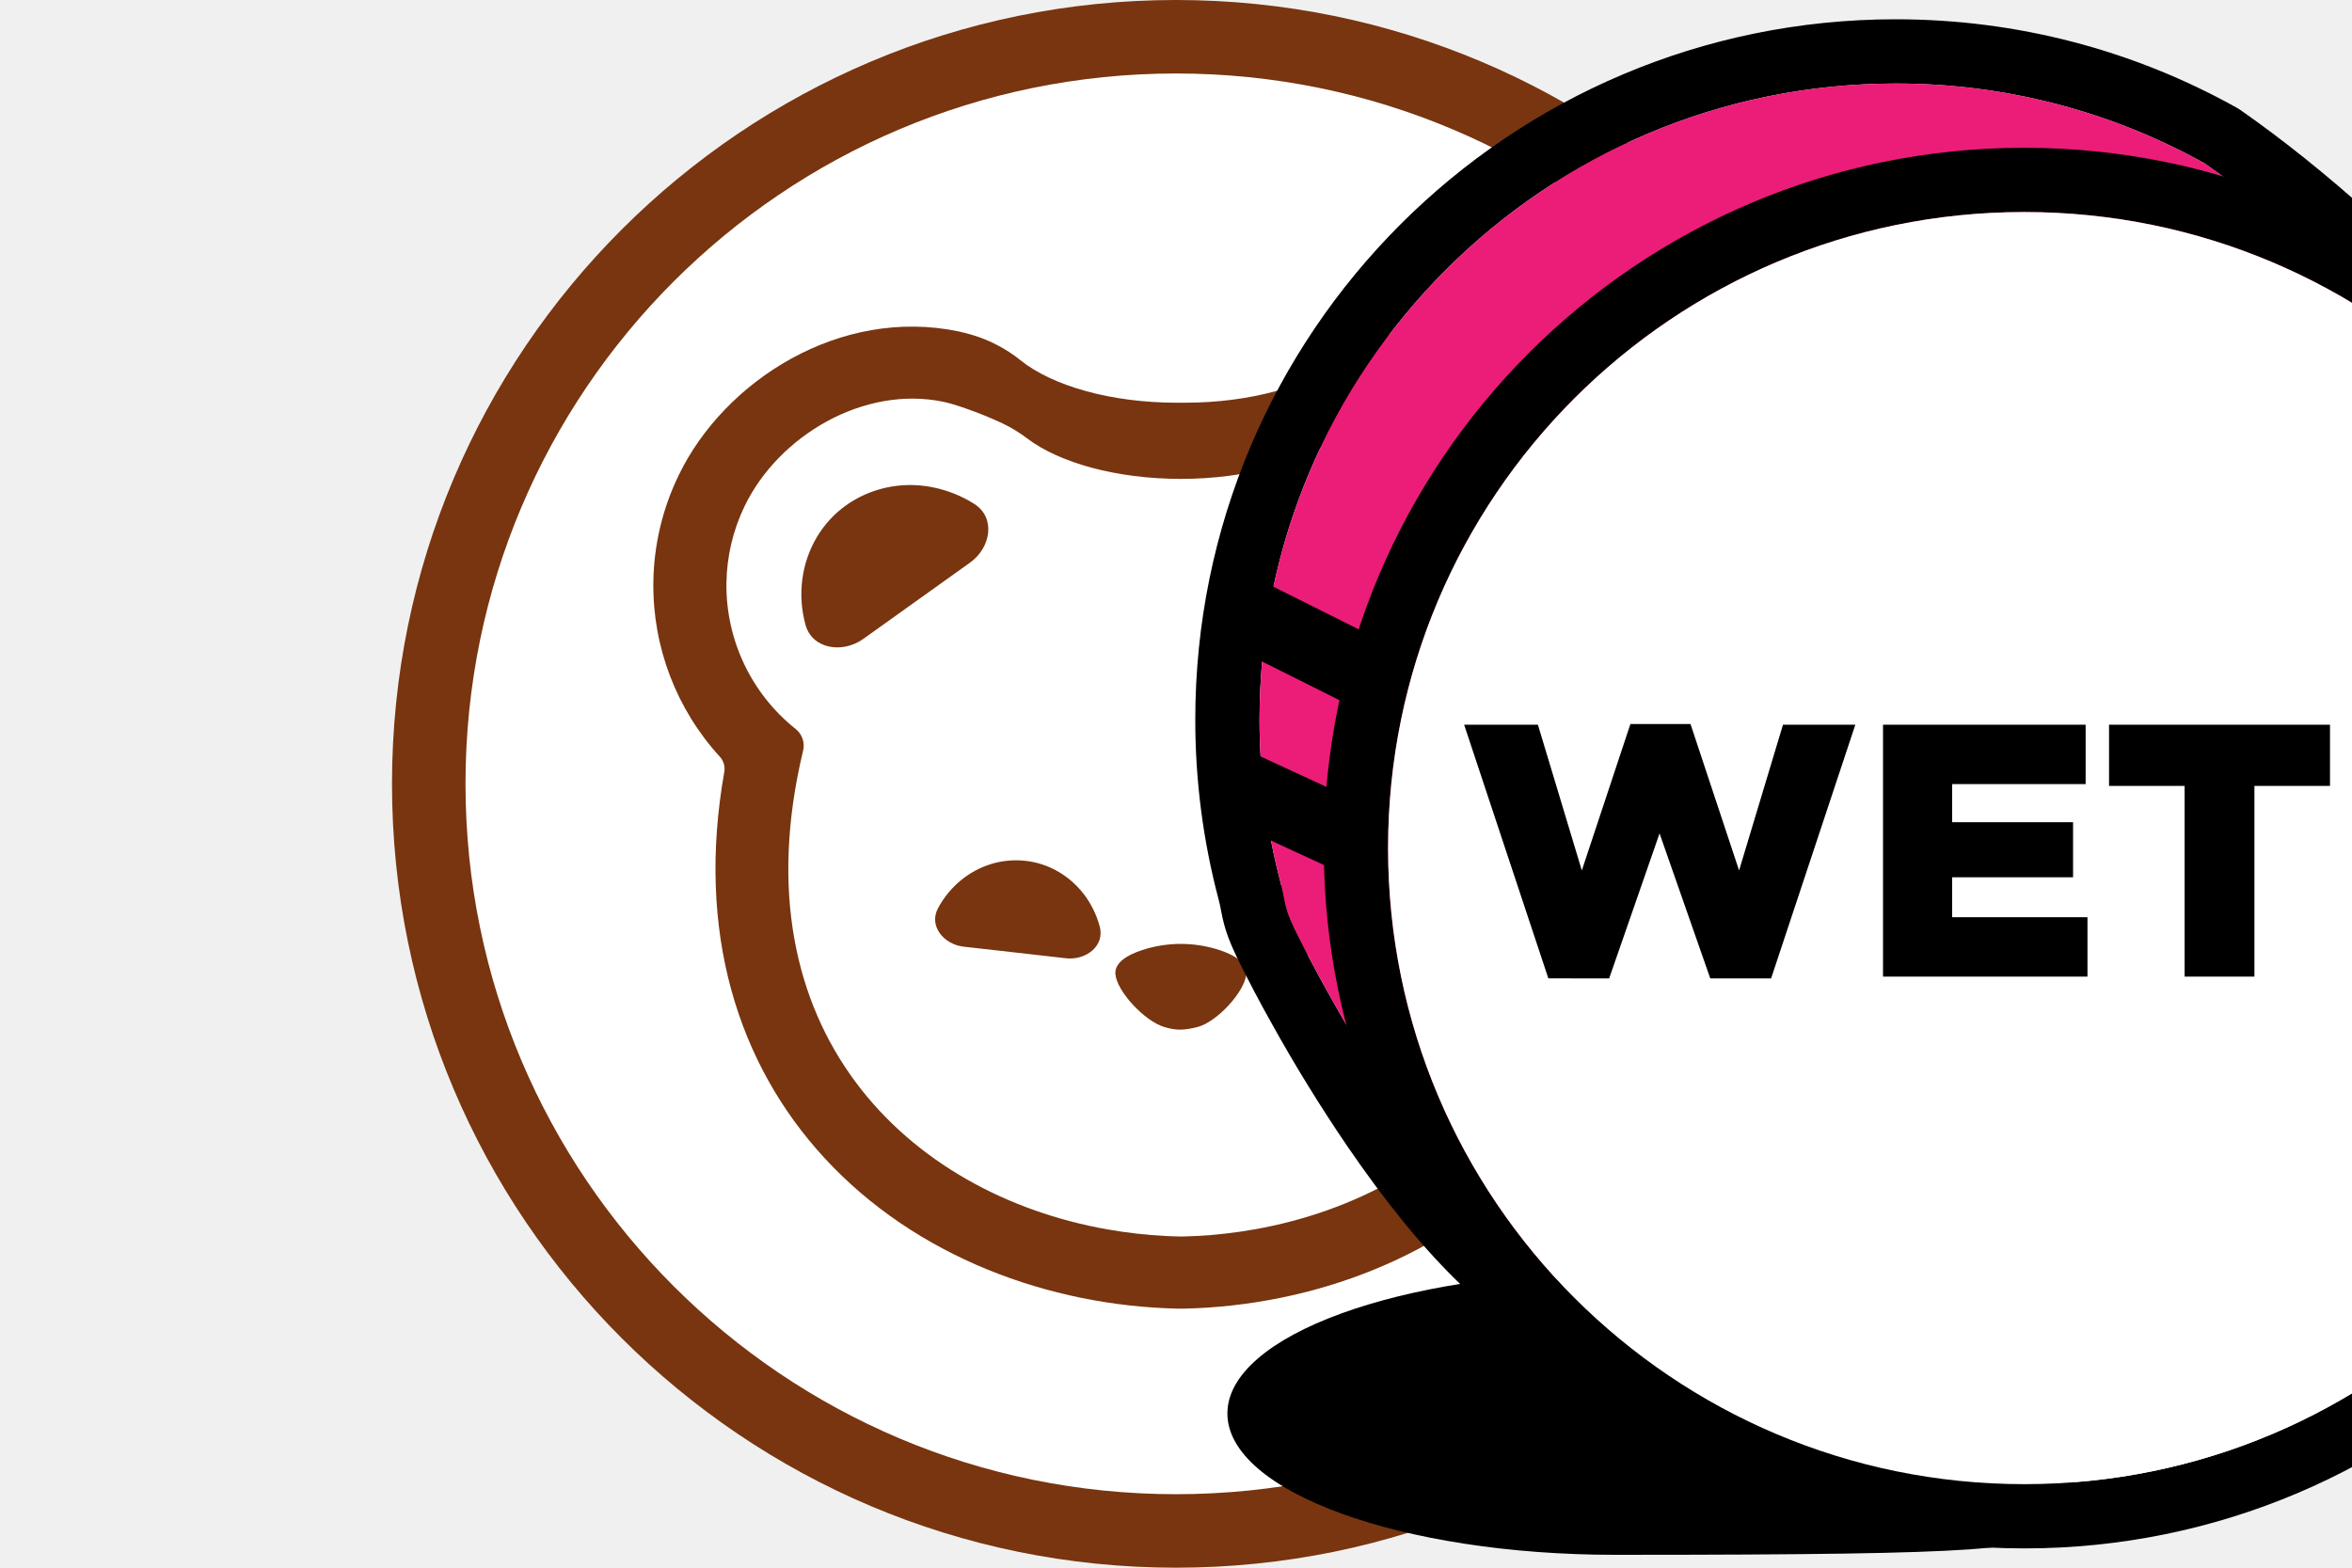
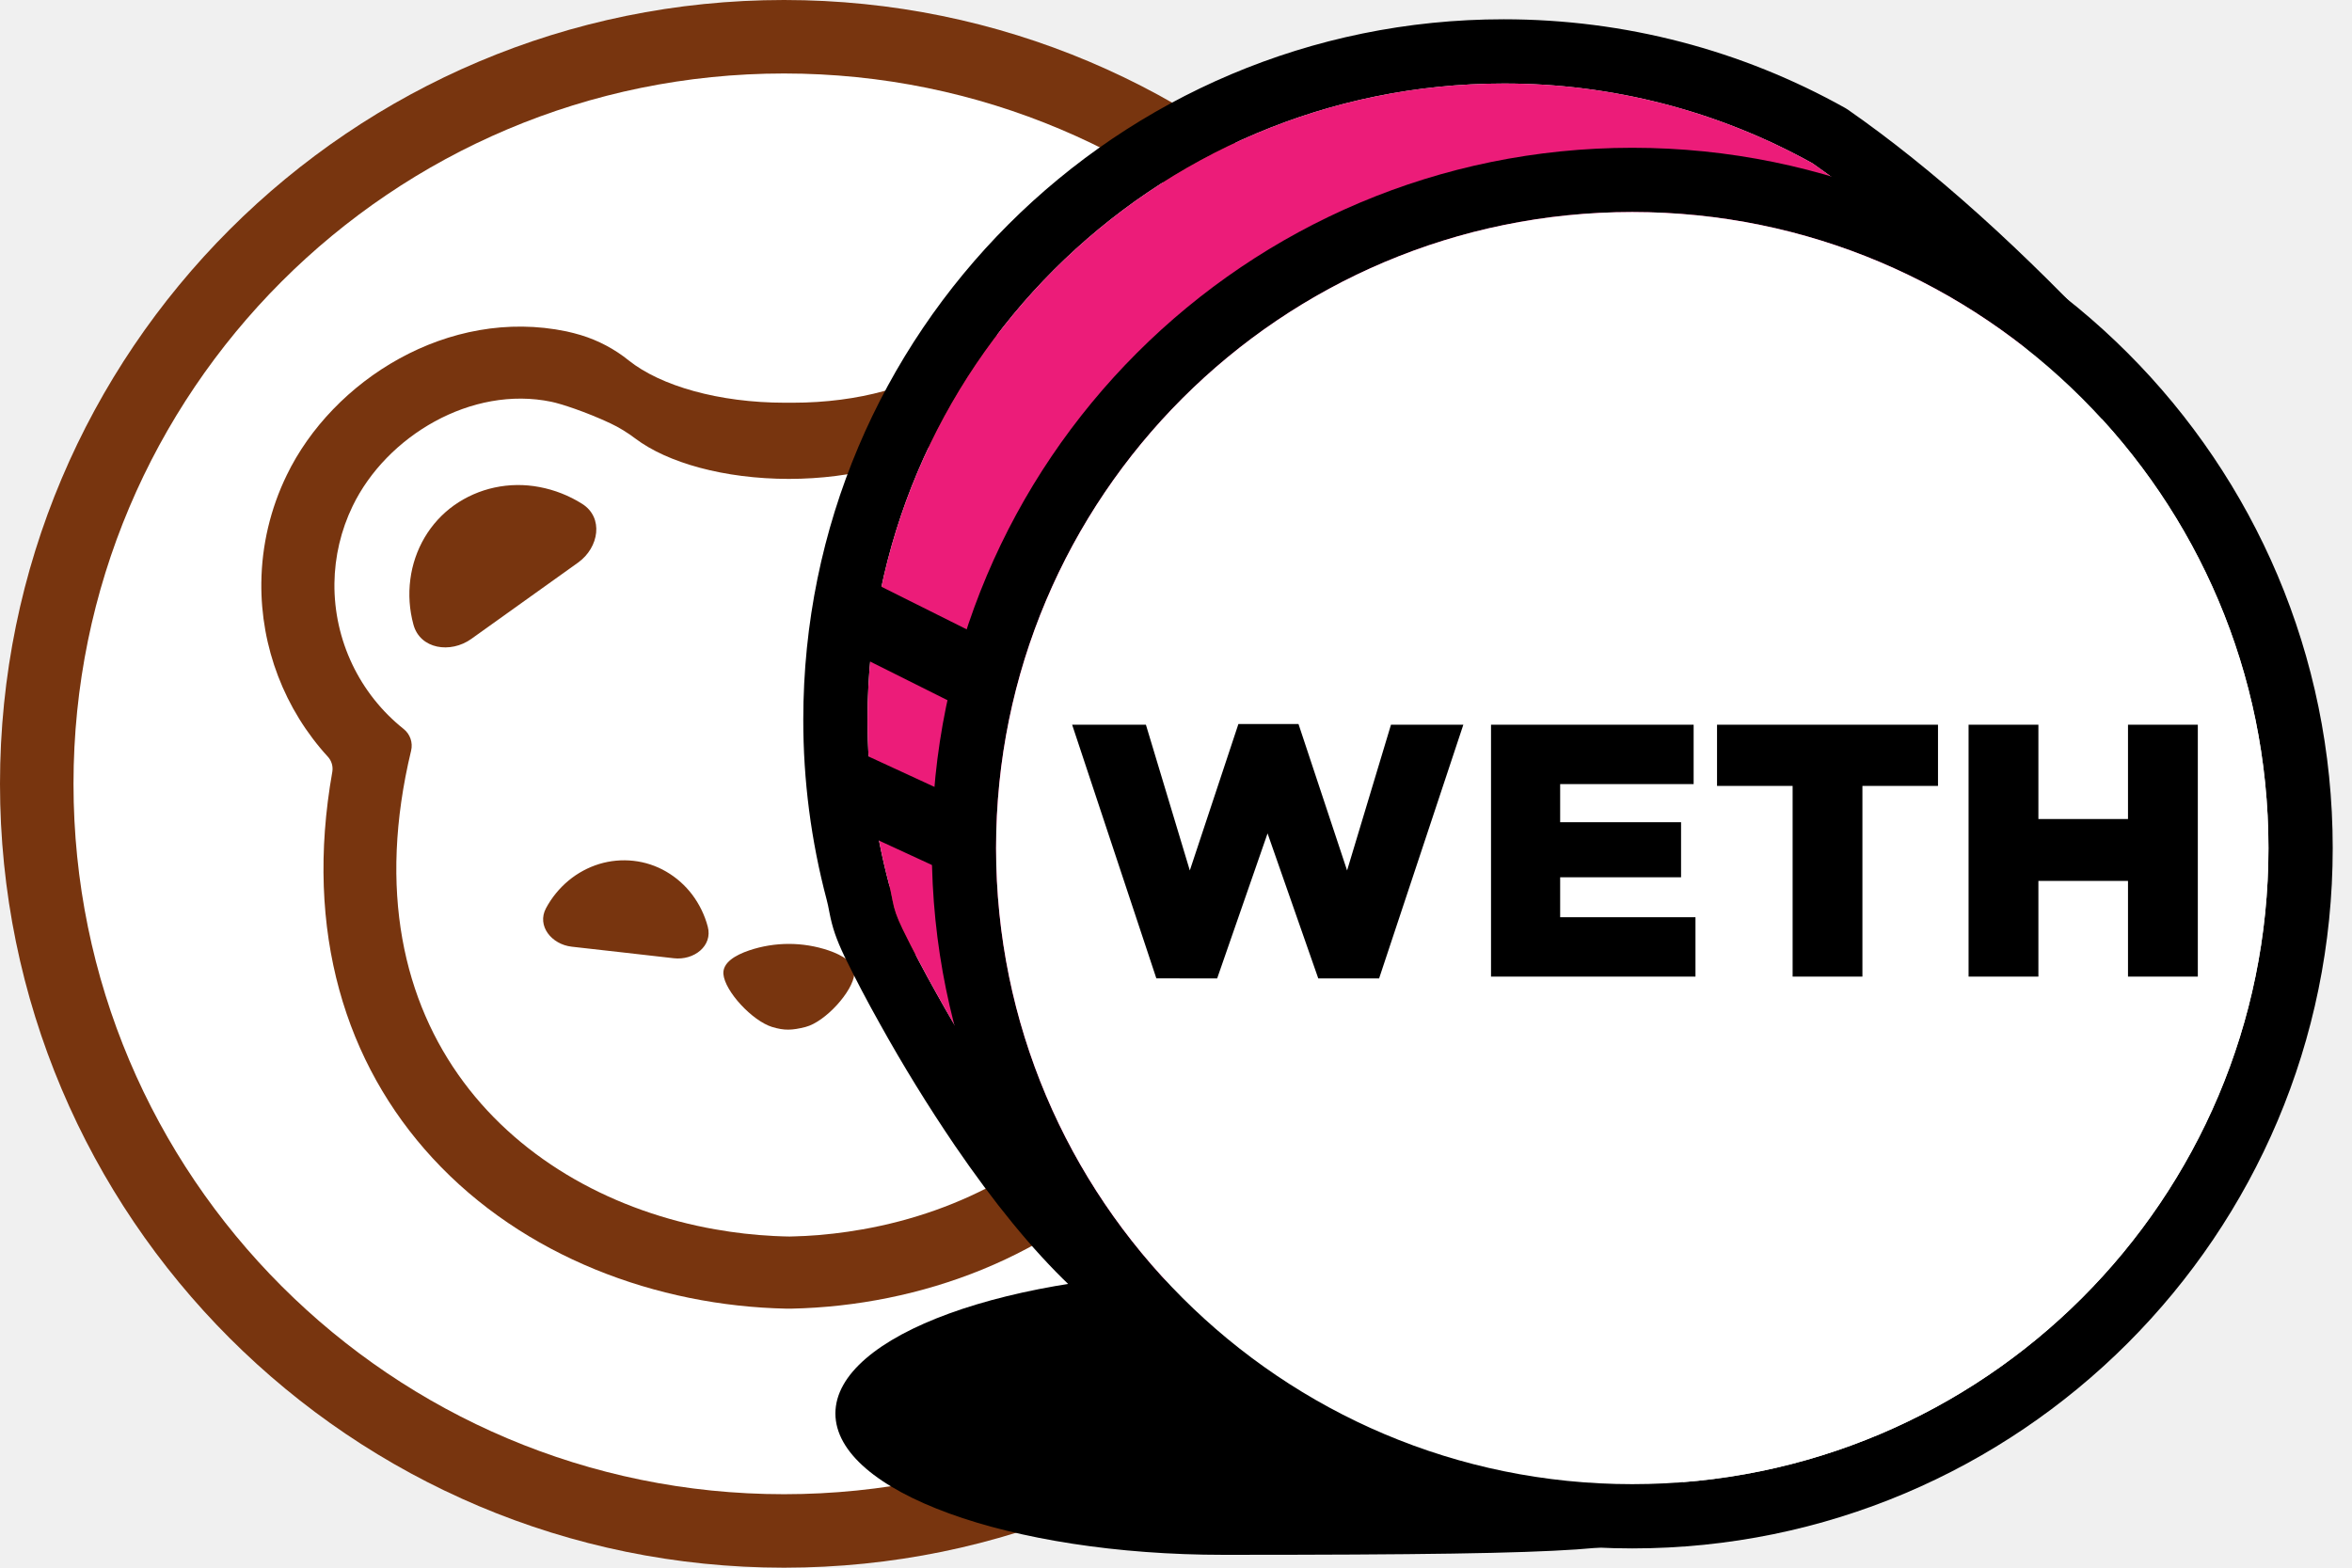
<svg xmlns="http://www.w3.org/2000/svg" viewBox="0 0 192 128">
-   <svg viewBox="0 0 128 128">
-     <circle cx="64" cy="64" r="64" fill="#78350F" />
-     <circle cx="64" cy="64" r="58" fill="#fff" />
-     <path fill="#78350F" d="M47.52 41.136a10 10 0 0 0-3.486-1.37 9.2 9.2 0 0 0-3.668.042 9 9 0 0 0-3.288 1.442 8.6 8.6 0 0 0-2.414 2.634 9 9 0 0 0-1.168 3.424 9.4 9.4 0 0 0 .252 3.682c.538 2.012 3.024 2.396 4.732 1.172l4.352-3.112 4.364-3.12c1.706-1.226 2.104-3.674.324-4.794m46.014 2.748a8.66 8.66 0 0 0-5.702-4.076 9.2 9.2 0 0 0-3.668-.04 10 10 0 0 0-3.488 1.368c-1.78 1.12-1.38 3.568.326 4.792l4.364 3.122 4.352 3.112c1.708 1.224 4.194.84 4.732-1.172a9.4 9.4 0 0 0 .252-3.682 9 9 0 0 0-1.168-3.424M67.63 77.598a10.16 10.16 0 0 0-6.47 0c-1.16.394-2.172 1.006-2.108 1.928.116 1.412 2.36 3.828 3.982 4.326.992.3 1.614.28 2.72 0 1.622-.416 3.878-2.914 3.984-4.326.074-.922-.95-1.532-2.108-1.928m-11.118-4.544a7.2 7.2 0 0 0-2.128-1.888 6.8 6.8 0 0 0-2.666-.88 7 7 0 0 0-2.804.258c-.906.28-1.76.736-2.508 1.36a7.6 7.6 0 0 0-1.834 2.25c-.77 1.44.454 2.956 2.098 3.142l4.152.468 4.184.476c1.644.188 3.192-1.006 2.77-2.582a7.6 7.6 0 0 0-1.264-2.604m25.736-1.298a7.4 7.4 0 0 0-2.51-1.36 7 7 0 0 0-2.802-.258 6.8 6.8 0 0 0-2.666.882 7.2 7.2 0 0 0-2.13 1.888 7.5 7.5 0 0 0-1.264 2.604c-.42 1.576 1.128 2.77 2.76 2.582l4.186-.476 4.16-.468c1.646-.186 2.868-1.7 2.1-3.142a7.8 7.8 0 0 0-1.834-2.252" />
-     <path fill="#78350F" d="M102.018 61.8a20.7 20.7 0 0 0 5.438-14.22 20.6 20.6 0 0 0-2.076-8.788c-3.732-7.718-13.174-13.744-22.838-11.732q-.59.13-1.168.302a11.6 11.6 0 0 0-3.92 2.08c-2.582 2.06-7.326 3.44-12.752 3.44h-.616c-5.424 0-10.168-1.384-12.75-3.444a11.6 11.6 0 0 0-3.922-2.078 16 16 0 0 0-1.168-.302c-9.662-2.012-19.104 4.014-22.836 11.732a20.6 20.6 0 0 0-2.076 8.786 20.72 20.72 0 0 0 5.44 14.222 1.46 1.46 0 0 1 .356 1.204c-2.328 13.1 1.108 23.88 8.18 31.554 7.428 8.06 18.324 12.076 28.894 12.294h.382c10.568-.218 21.466-4.232 28.894-12.292 7.072-7.676 10.508-18.454 8.18-31.556a1.45 1.45 0 0 1 .356-1.204zm-6.186-2.272a1.74 1.74 0 0 0-.6 1.764c5.49 22.872-8.62 36.224-24.83 39.086h-.01a38 38 0 0 1-4.732.54c-.094 0-.2.01-.294.01-.296.02-.6.02-.896.032h-.074l-.02-.002h-.054c-.296-.01-.6-.01-.896-.03-.094 0-.2-.012-.296-.012a38 38 0 0 1-4.73-.54h-.012C42.18 97.516 28.068 84.164 33.56 61.29a1.74 1.74 0 0 0-.6-1.762 15 15 0 0 1-5.66-11.9 14.9 14.9 0 0 1 1.486-6.306c2.76-5.716 9.706-9.876 16.23-8.516.764.156 2.812.82 4.808 1.756.724.34 1.404.764 2.04 1.244 2.616 1.976 7.25 3.29 12.532 3.296 5.284-.004 9.92-1.32 12.534-3.294.636-.48 1.314-.904 2.04-1.244 1.994-.936 4.042-1.6 4.808-1.758 6.522-1.36 13.468 2.8 16.23 8.518a14.9 14.9 0 0 1 1.484 6.306 15 15 0 0 1-5.66 11.898" />
-   </svg>
-   <svg x="64" viewBox="0 0 128 128">
-     <path d="M35.884 126.95c32.172 0 32.172-.48 37.628-2.098 7.128-2.116-20.128-20.984-37.628-20.984s-31.688 5.168-31.688 11.54c0 6.376 14.188 11.542 31.688 11.542" />
-     <path d="m108.94 28.81 1.48 1.594-1.294 1.748c-41.96 56.734-66.132 82.42-76.388 78.976-6.246-2.1-12.51-8.41-18.776-17.574a130 130 0 0 1-6.15-9.988 108 108 0 0 1-2.862-5.452c-.702-1.474-1-2.38-1.234-3.572l-.028-.144q-.084-.475-.206-.942a57.2 57.2 0 0 1-1.908-14.702c0-31.58 25.6-57.18 57.18-57.18 9.894 0 19.428 2.518 27.878 7.244l.218.136q10.374 7.226 22.09 19.856M83.958 13.334A51.7 51.7 0 0 0 58.754 6.82C30.072 6.82 6.82 30.072 6.82 58.754c0 4.558.586 9.036 1.732 13.356.114.428.166.67.286 1.288l.024.128c.152.768.312 1.26.822 2.33a104 104 0 0 0 2.71 5.156c1.82 3.281 3.79 6.478 5.9 9.58 5.66 8.28 11.272 13.936 16.116 15.562 6.458 2.17 30.772-23.568 69.196-75.364Q93.138 19.748 83.958 13.334" />
-     <path fill="#EC1C79" d="M83.958 13.334A51.7 51.7 0 0 0 58.754 6.82C30.072 6.82 6.82 30.072 6.82 58.754c0 4.558.586 9.036 1.732 13.356.114.428.166.67.286 1.288l.024.128c.152.768.312 1.26.822 2.33a104 104 0 0 0 2.71 5.156c1.82 3.281 3.79 6.478 5.9 9.58 5.66 8.28 11.272 13.936 16.116 15.562 6.458 2.17 30.772-23.568 69.196-75.364Q93.138 19.748 83.958 13.334" />
-     <path d="M69.246 126.426c-31.58 0-57.18-25.6-57.18-57.18s25.6-57.18 57.18-57.18 57.18 25.6 57.18 57.18-25.6 57.18-57.18 57.18m0-5.246c28.682 0 51.934-23.252 51.934-51.934S97.928 17.312 69.246 17.312 17.312 40.564 17.312 69.246s23.252 51.934 51.934 51.934" />
-     <path fill="#fff" d="M69.246 121.18c28.682 0 51.934-23.252 51.934-51.934S97.928 17.312 69.246 17.312 17.312 40.564 17.312 69.246s23.252 51.934 51.934 51.934" />
-     <path d="m30.396 79.884-6.874-20.71h6.022l3.584 11.898 3.966-11.956H42l3.966 11.956 3.584-11.9h5.906L48.58 79.886h-4.966l-4.14-11.84-4.114 11.84zm27.32-.146V59.174h16.54v4.846H63.36v3.114h9.87v4.496h-9.87v3.26h11.046v4.848zm24.62 0v-15.57h-6.17v-4.994h18.038v4.994h-6.17v15.57zm14.364 0V59.174h5.7v7.696h7.314v-7.696h5.7v20.564h-5.7v-7.814H102.4v7.814zM4.98 52.988a2.937 2.937 0 1 1 2.628-5.254l8.394 4.196a2.938 2.938 0 0 1-2.628 5.254zm-.966 13.918a2.938 2.938 0 0 1 2.462-5.336l8.394 3.874a2.938 2.938 0 0 1-2.46 5.336z" />
-   </svg>
+   <circle cx="64" cy="64" r="64" fill="#78350F" />
+   <circle cx="64" cy="64" r="58" fill="#fff" />
+   <path fill="#78350F" d="M47.52 41.136a10 10 0 0 0-3.486-1.37 9.2 9.2 0 0 0-3.668.042 9 9 0 0 0-3.288 1.442 8.6 8.6 0 0 0-2.414 2.634 9 9 0 0 0-1.168 3.424 9.4 9.4 0 0 0 .252 3.682c.538 2.012 3.024 2.396 4.732 1.172l4.352-3.112 4.364-3.12c1.706-1.226 2.104-3.674.324-4.794m46.014 2.748a8.66 8.66 0 0 0-5.702-4.076 9.2 9.2 0 0 0-3.668-.04 10 10 0 0 0-3.488 1.368c-1.78 1.12-1.38 3.568.326 4.792l4.364 3.122 4.352 3.112c1.708 1.224 4.194.84 4.732-1.172a9.4 9.4 0 0 0 .252-3.682 9 9 0 0 0-1.168-3.424M67.63 77.598a10.16 10.16 0 0 0-6.47 0c-1.16.394-2.172 1.006-2.108 1.928.116 1.412 2.36 3.828 3.982 4.326.992.3 1.614.28 2.72 0 1.622-.416 3.878-2.914 3.984-4.326.074-.922-.95-1.532-2.108-1.928m-11.118-4.544a7.2 7.2 0 0 0-2.128-1.888 6.8 6.8 0 0 0-2.666-.88 7 7 0 0 0-2.804.258c-.906.28-1.76.736-2.508 1.36a7.6 7.6 0 0 0-1.834 2.25c-.77 1.44.454 2.956 2.098 3.142l4.152.468 4.184.476c1.644.188 3.192-1.006 2.77-2.582a7.6 7.6 0 0 0-1.264-2.604m25.736-1.298a7.4 7.4 0 0 0-2.51-1.36 7 7 0 0 0-2.802-.258 6.8 6.8 0 0 0-2.666.882 7.2 7.2 0 0 0-2.13 1.888 7.5 7.5 0 0 0-1.264 2.604c-.42 1.576 1.128 2.77 2.76 2.582l4.186-.476 4.16-.468c1.646-.186 2.868-1.7 2.1-3.142a7.8 7.8 0 0 0-1.834-2.252" />
+   <path fill="#78350F" d="M102.018 61.8a20.7 20.7 0 0 0 5.438-14.22 20.6 20.6 0 0 0-2.076-8.788c-3.732-7.718-13.174-13.744-22.838-11.732q-.59.13-1.168.302a11.6 11.6 0 0 0-3.92 2.08c-2.582 2.06-7.326 3.44-12.752 3.44h-.616c-5.424 0-10.168-1.384-12.75-3.444a11.6 11.6 0 0 0-3.922-2.078 16 16 0 0 0-1.168-.302c-9.662-2.012-19.104 4.014-22.836 11.732a20.6 20.6 0 0 0-2.076 8.786 20.72 20.72 0 0 0 5.44 14.222 1.46 1.46 0 0 1 .356 1.204c-2.328 13.1 1.108 23.88 8.18 31.554 7.428 8.06 18.324 12.076 28.894 12.294h.382c10.568-.218 21.466-4.232 28.894-12.292 7.072-7.676 10.508-18.454 8.18-31.556a1.45 1.45 0 0 1 .356-1.204zm-6.186-2.272a1.74 1.74 0 0 0-.6 1.764c5.49 22.872-8.62 36.224-24.83 39.086h-.01a38 38 0 0 1-4.732.54c-.094 0-.2.01-.294.01-.296.02-.6.02-.896.032h-.074l-.02-.002h-.054c-.296-.01-.6-.01-.896-.03-.094 0-.2-.012-.296-.012a38 38 0 0 1-4.73-.54h-.012C42.18 97.516 28.068 84.164 33.56 61.29a1.74 1.74 0 0 0-.6-1.762 15 15 0 0 1-5.66-11.9 14.9 14.9 0 0 1 1.486-6.306c2.76-5.716 9.706-9.876 16.23-8.516.764.156 2.812.82 4.808 1.756.724.34 1.404.764 2.04 1.244 2.616 1.976 7.25 3.29 12.532 3.296 5.284-.004 9.92-1.32 12.534-3.294.636-.48 1.314-.904 2.04-1.244 1.994-.936 4.042-1.6 4.808-1.758 6.522-1.36 13.468 2.8 16.23 8.518a14.9 14.9 0 0 1 1.484 6.306 15 15 0 0 1-5.66 11.898" />
+   <path d="M99.884 126.95c32.172 0 32.172-.48 37.628-2.098 7.128-2.116-20.128-20.984-37.628-20.984s-31.688 5.168-31.688 11.54c0 6.376 14.188 11.542 31.688 11.542" />
+   <path d="m172.94 28.81 1.48 1.594-1.294 1.748c-41.96 56.734-66.132 82.42-76.388 78.976-6.246-2.1-12.51-8.41-18.776-17.574a130 130 0 0 1-6.15-9.988 108 108 0 0 1-2.862-5.452c-.702-1.474-1-2.38-1.234-3.572l-.028-.144q-.084-.475-.206-.942a57.2 57.2 0 0 1-1.908-14.702c0-31.58 25.6-57.18 57.18-57.18 9.894 0 19.428 2.518 27.878 7.244l.218.136q10.374 7.226 22.09 19.856m-24.982-15.476a51.7 51.7 0 0 0-25.204-6.514c-28.682 0-51.934 23.252-51.934 51.934 0 4.558.586 9.036 1.732 13.356.114.428.166.67.286 1.288l.024.128c.152.768.312 1.26.822 2.33a104 104 0 0 0 2.71 5.156c1.82 3.281 3.79 6.478 5.9 9.58 5.66 8.28 11.272 13.936 16.116 15.562 6.458 2.17 30.772-23.568 69.196-75.364q-10.468-11.042-19.648-17.456" />
+   <path fill="#EC1C79" d="M147.958 13.334a51.7 51.7 0 0 0-25.204-6.514c-28.682 0-51.934 23.252-51.934 51.934 0 4.558.586 9.036 1.732 13.356.114.428.166.67.286 1.288l.024.128c.152.768.312 1.26.822 2.33a104 104 0 0 0 2.71 5.156c1.82 3.281 3.79 6.478 5.9 9.58 5.66 8.28 11.272 13.936 16.116 15.562 6.458 2.17 30.772-23.568 69.196-75.364q-10.468-11.042-19.648-17.456" />
+   <path d="M133.246 126.426c-31.58 0-57.18-25.6-57.18-57.18s25.6-57.18 57.18-57.18 57.18 25.6 57.18 57.18-25.6 57.18-57.18 57.18m0-5.246c28.682 0 51.934-23.252 51.934-51.934s-23.252-51.934-51.934-51.934-51.934 23.252-51.934 51.934 23.252 51.934 51.934 51.934" />
+   <path fill="#fff" d="M133.246 121.18c28.682 0 51.934-23.252 51.934-51.934s-23.252-51.934-51.934-51.934-51.934 23.252-51.934 51.934 23.252 51.934 51.934 51.934" />
+   <path d="m94.396 79.884-6.874-20.71h6.022l3.584 11.898 3.966-11.956H106l3.966 11.956 3.584-11.9h5.906l-6.876 20.714h-4.966l-4.14-11.84-4.114 11.84zm27.32-.146V59.174h16.54v4.846H127.36v3.114h9.87v4.496h-9.87v3.26h11.046v4.848zm24.62 0v-15.57h-6.17v-4.994h18.038v4.994h-6.17v15.57zm14.364 0V59.174h5.7v7.696h7.314v-7.696h5.7v20.564h-5.7v-7.814H166.4v7.814zm-91.72-26.75a2.937 2.937 0 1 1 2.628-5.254l8.394 4.196a2.938 2.938 0 0 1-2.628 5.254zm-.966 13.918a2.938 2.938 0 0 1 2.462-5.336l8.394 3.874a2.938 2.938 0 0 1-2.46 5.336z" />
</svg>
